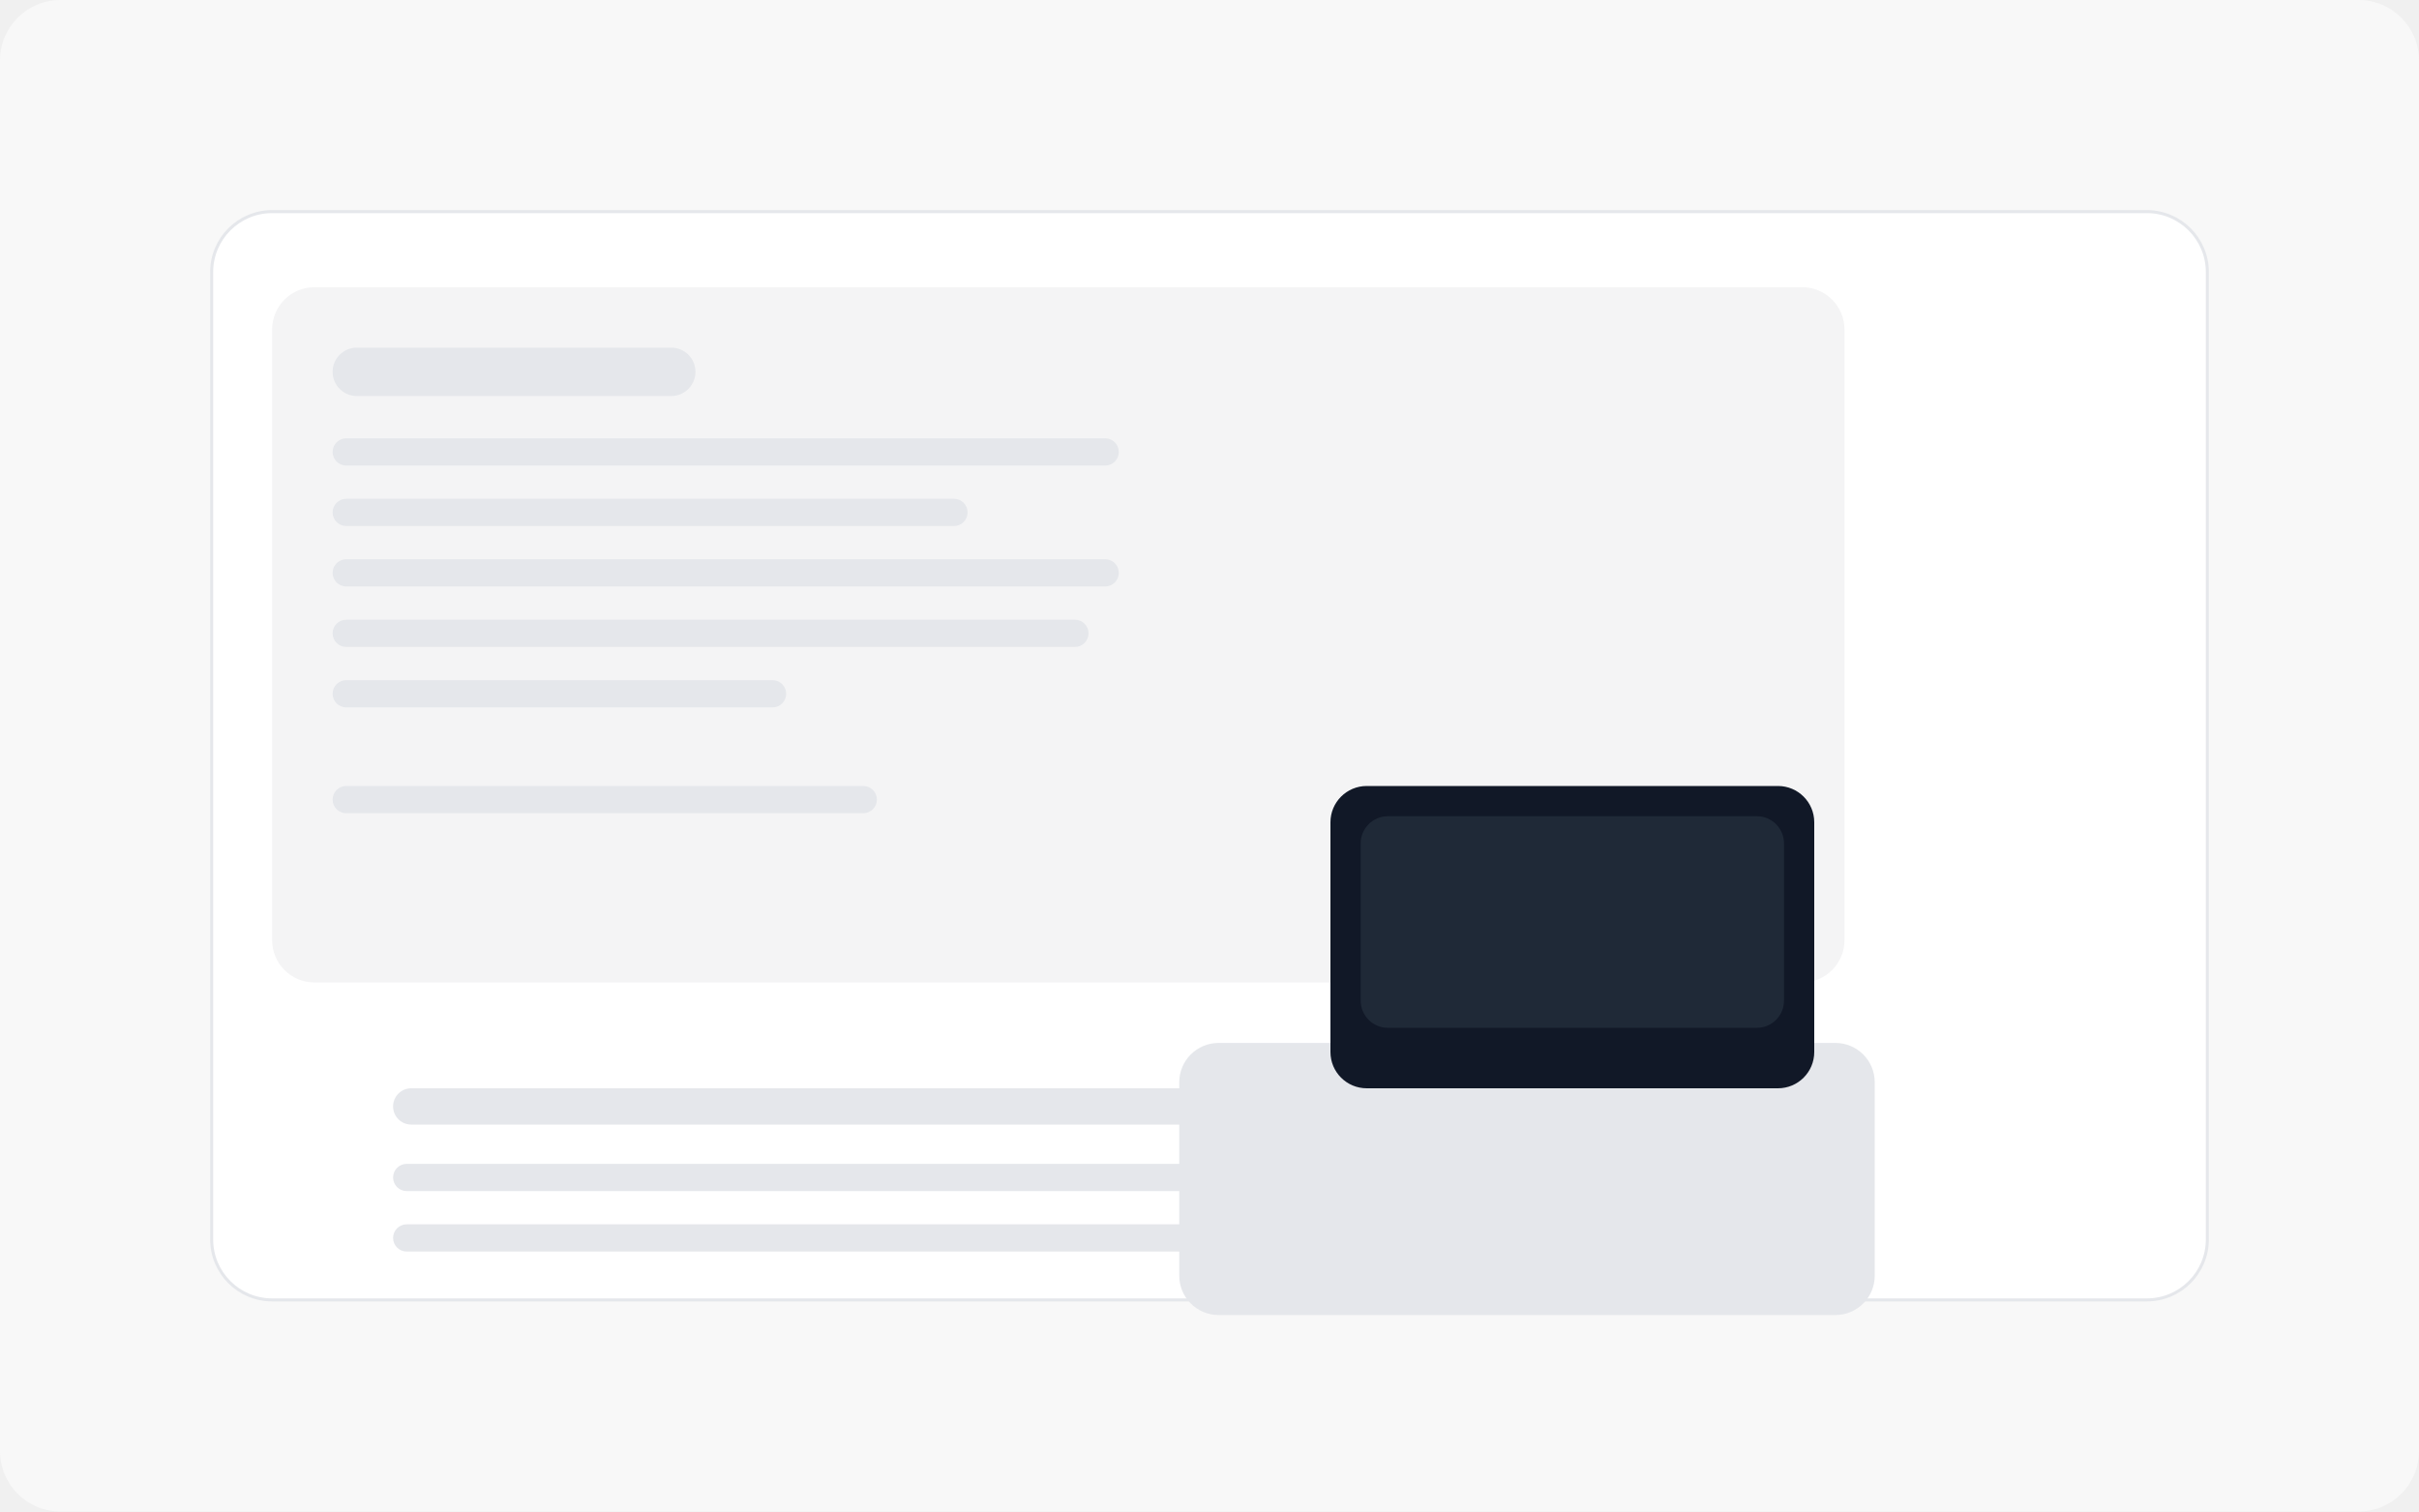
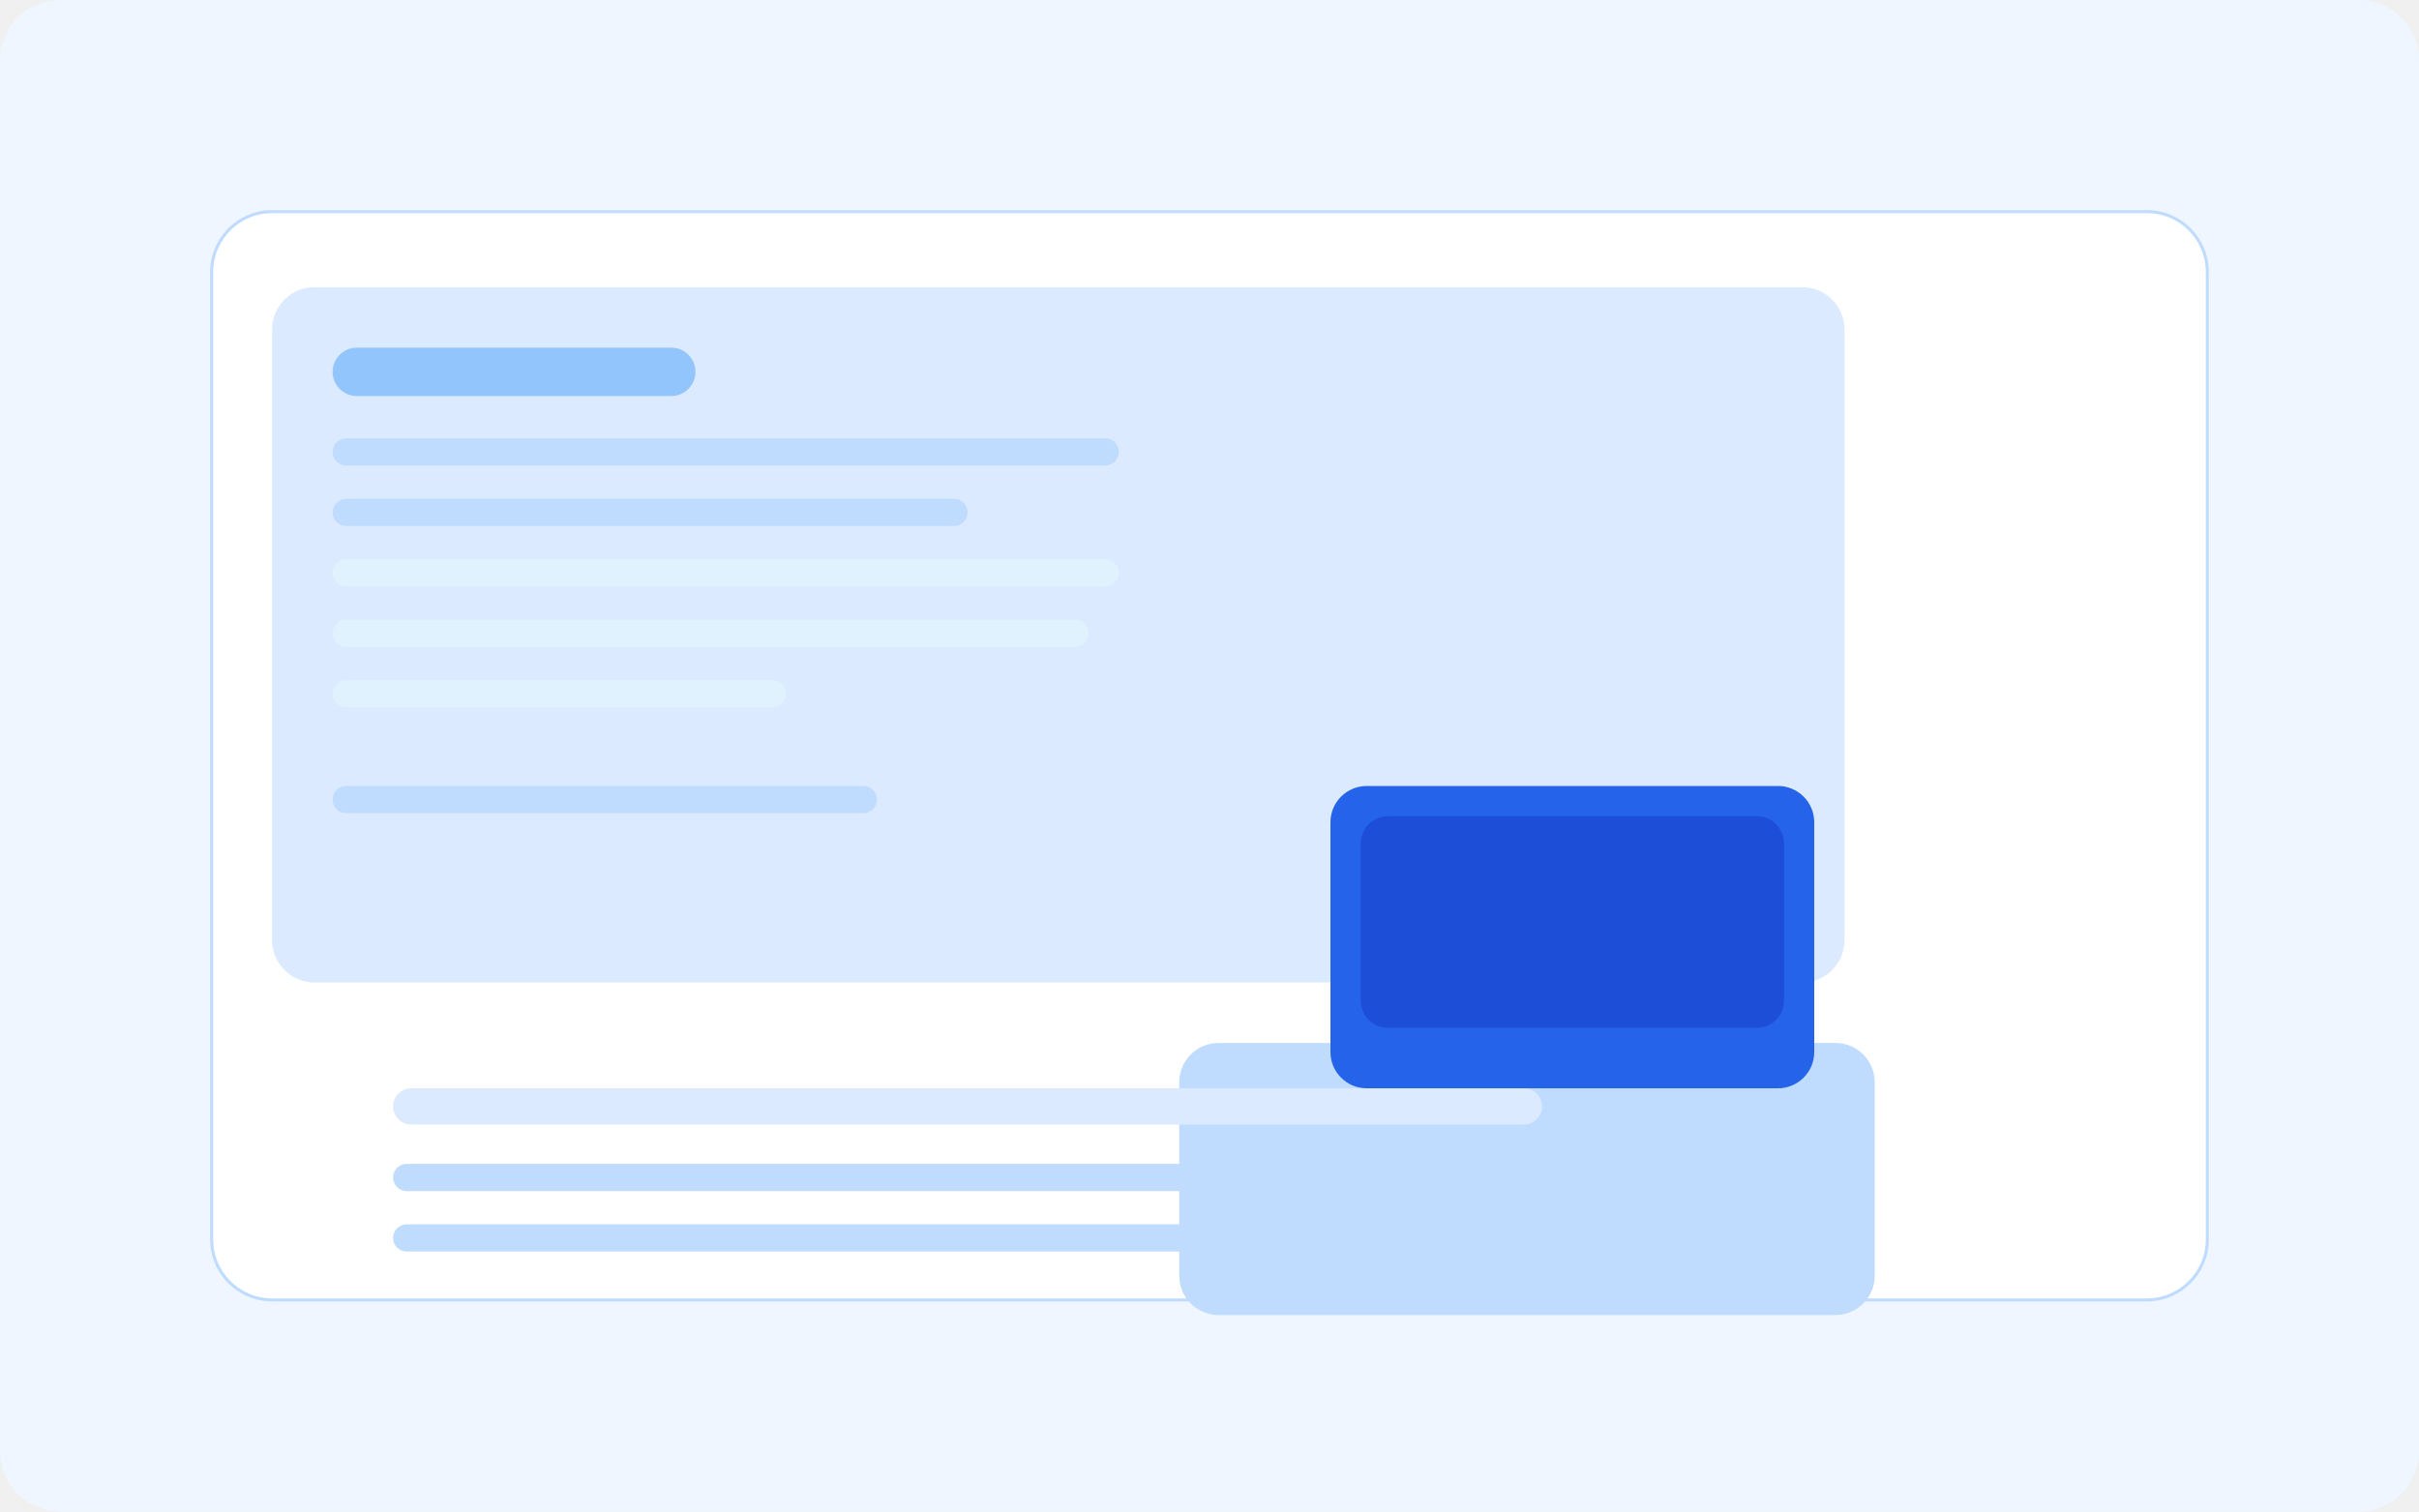
<svg xmlns="http://www.w3.org/2000/svg" width="1600" height="1000" viewBox="0 0 1600 1000" fill="none">
-   <rect width="1600" height="1000" rx="40" fill="#F8F8F8" />
-   <rect x="140" y="140" width="1320" height="720" rx="40" fill="#FFFFFF" stroke="#E5E7EB" stroke-width="2" />
-   <rect x="180" y="190" width="1040" height="460" rx="28" fill="#F4F4F5" />
-   <rect x="220" y="230" width="240" height="32" rx="16" fill="#E5E7EB" />
-   <rect x="220" y="290" width="520" height="18" rx="9" fill="#E5E7EB" />
-   <rect x="220" y="330" width="420" height="18" rx="9" fill="#E5E7EB" />
-   <rect x="220" y="370" width="520" height="18" rx="9" fill="#E5E7EB" />
-   <rect x="220" y="410" width="500" height="18" rx="9" fill="#E5E7EB" />
-   <rect x="220" y="450" width="300" height="18" rx="9" fill="#E5E7EB" />
-   <rect x="220" y="520" width="360" height="18" rx="9" fill="#E5E7EB" />
-   <rect x="780" y="690" width="460" height="180" rx="26" fill="#E5E7EB" />
-   <rect x="880" y="520" width="320" height="200" rx="24" fill="#111827" />
-   <rect x="900" y="540" width="280" height="140" rx="18" fill="#1F2937" />
-   <rect x="260" y="720" width="760" height="24" rx="12" fill="#E5E7EB" />
-   <rect x="260" y="770" width="540" height="18" rx="9" fill="#E5E7EB" />
-   <rect x="260" y="810" width="620" height="18" rx="9" fill="#E5E7EB" />
+   <rect width="1600" height="1000" rx="40" fill="#EFF6FF" />
+   <rect x="140" y="140" width="1320" height="720" rx="40" fill="#FFFFFF" stroke="#BFDBFE" stroke-width="2" />
+   <rect x="180" y="190" width="1040" height="460" rx="28" fill="#DBEAFE" />
+   <rect x="220" y="230" width="240" height="32" rx="16" fill="#93C5FD" />
+   <rect x="220" y="290" width="520" height="18" rx="9" fill="#BFDBFE" />
+   <rect x="220" y="330" width="420" height="18" rx="9" fill="#BFDBFE" />
+   <rect x="220" y="370" width="520" height="18" rx="9" fill="#E0F2FE" />
+   <rect x="220" y="410" width="500" height="18" rx="9" fill="#E0F2FE" />
+   <rect x="220" y="450" width="300" height="18" rx="9" fill="#E0F2FE" />
+   <rect x="220" y="520" width="360" height="18" rx="9" fill="#BFDBFE" />
+   <rect x="780" y="690" width="460" height="180" rx="26" fill="#BFDBFE" />
+   <rect x="880" y="520" width="320" height="200" rx="24" fill="#2563EB" />
+   <rect x="900" y="540" width="280" height="140" rx="18" fill="#1D4ED8" />
+   <rect x="260" y="720" width="760" height="24" rx="12" fill="#DBEAFE" />
+   <rect x="260" y="770" width="540" height="18" rx="9" fill="#BFDBFE" />
+   <rect x="260" y="810" width="620" height="18" rx="9" fill="#BFDBFE" />
</svg>
